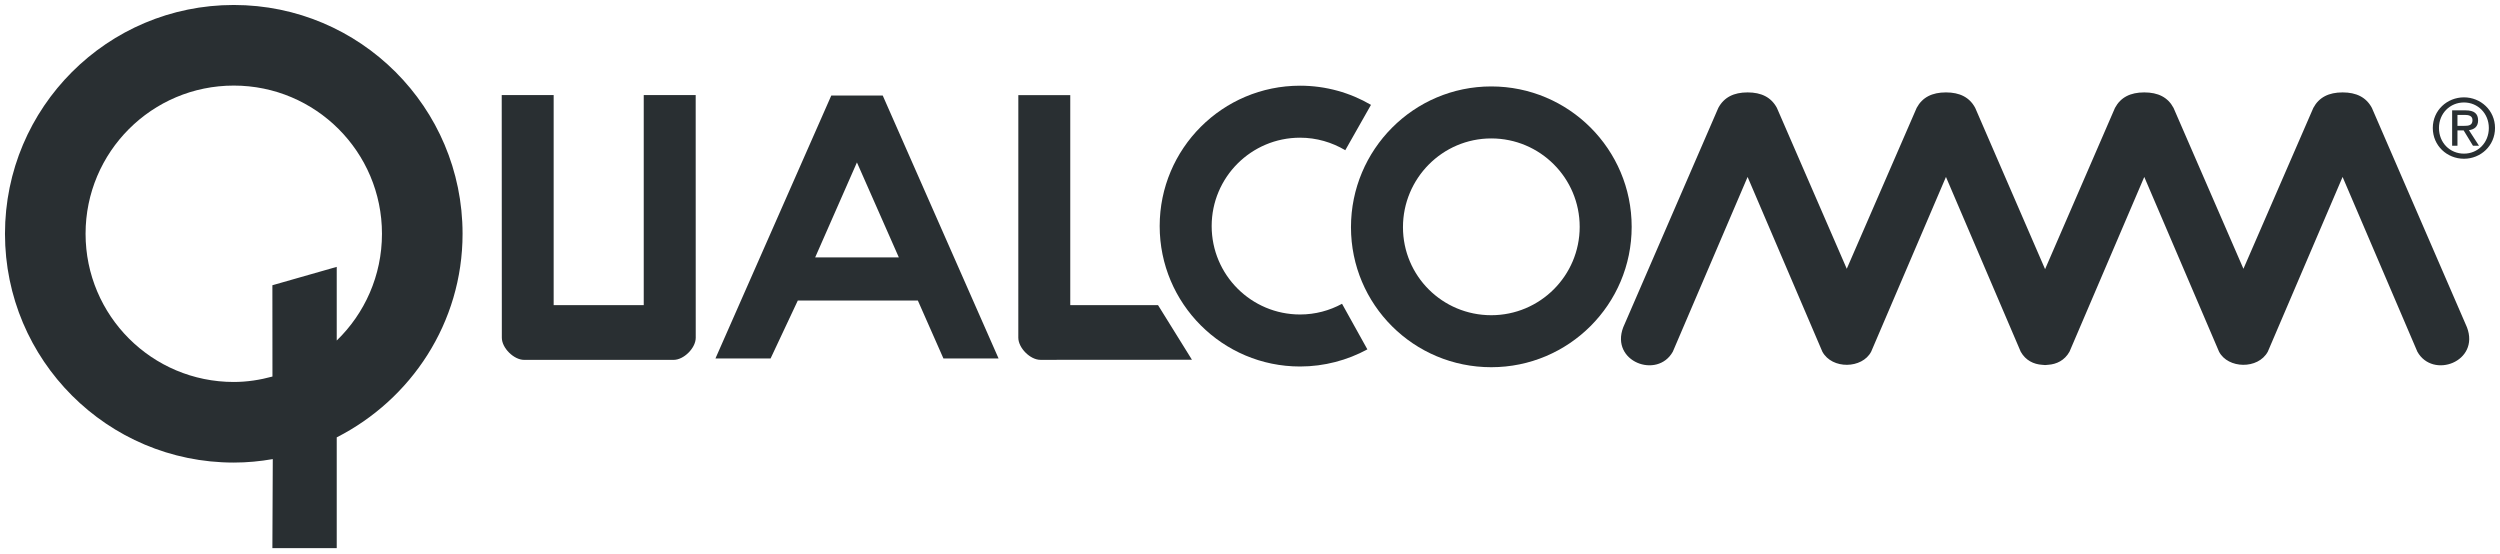
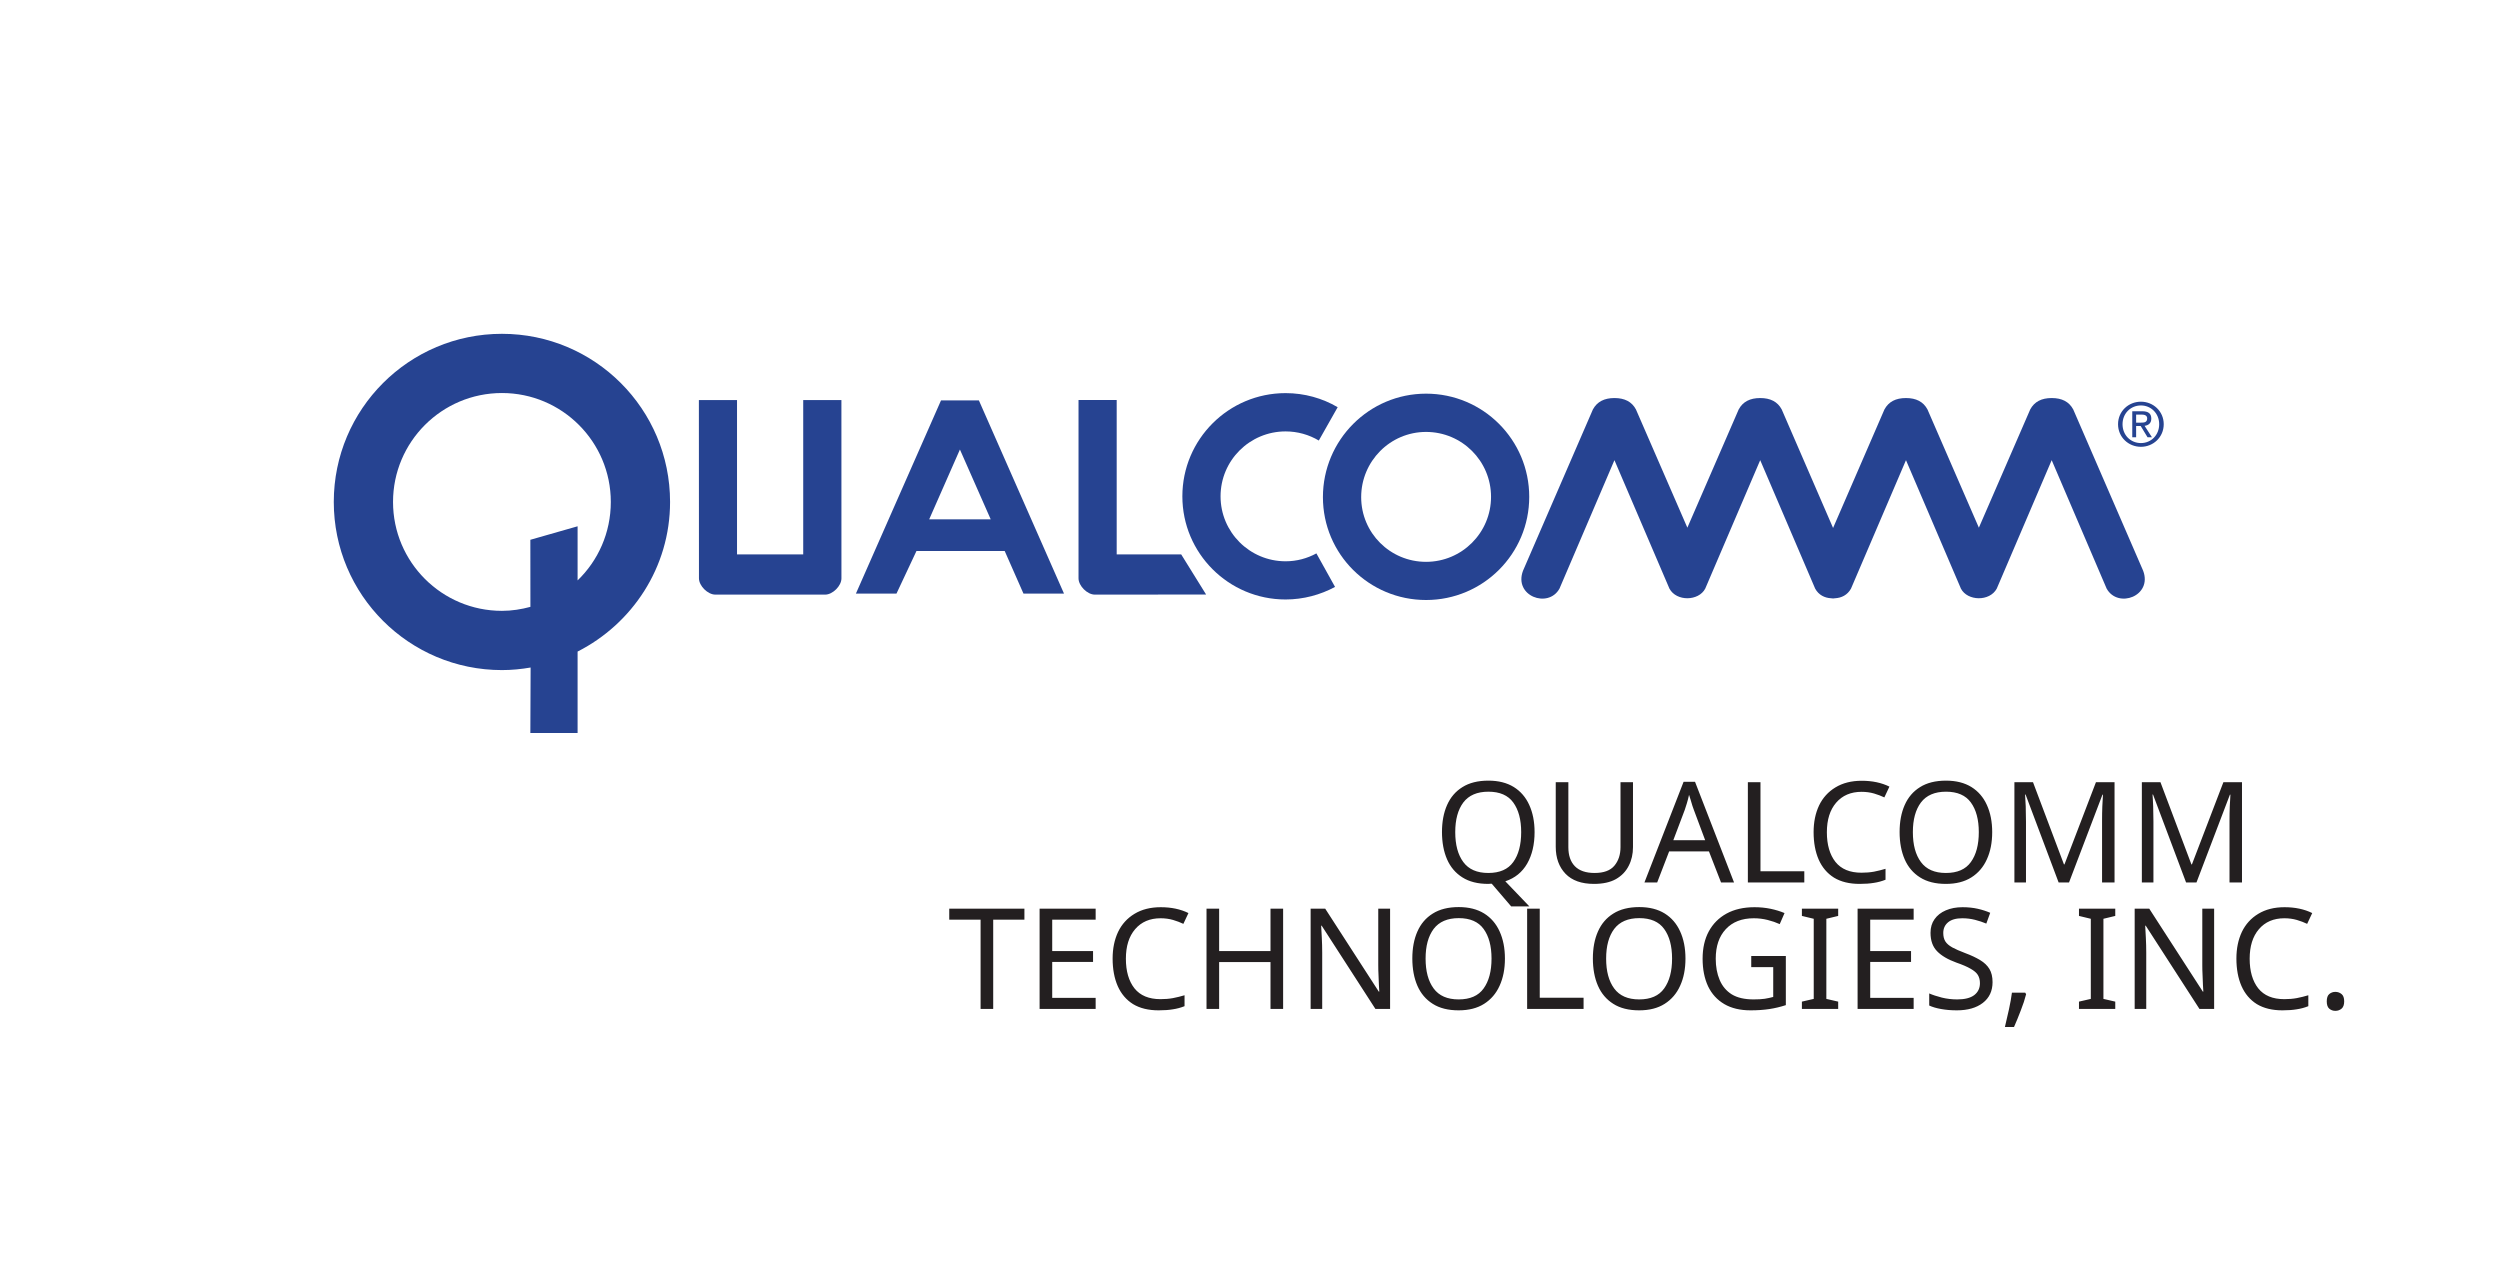
- <svg xmlns="http://www.w3.org/2000/svg" version="1.1" id="svg10602" viewBox="0 0 502 111.068" height="111.068" width="502">
-   <defs id="defs10604">
-     <clipPath id="clipPath10558" clipPathUnits="userSpaceOnUse">
-       <path id="path10560" d="M 0,0 612,0 612,792 0,792 0,0 Z" />
-     </clipPath>
-     <clipPath id="clipPath10526" clipPathUnits="userSpaceOnUse">
-       <path id="path10528" d="M 0,0 612,0 612,792 0,792 0,0 Z" />
-     </clipPath>
-   </defs>
-   <g transform="translate(-138.9303,-562.9257)" id="layer1">
-     <g id="g10522" transform="matrix(1.952274,0,0,-1.952274,-208.1942,1643.456)">
-       <g clip-path="url(#clipPath10526)" id="g10524">
-         <g transform="translate(282.5433,518.7392)" id="g10530">
-           <path id="path10532" style="opacity:1;fill:#292f32;fill-opacity:1;fill-rule:nonzero;stroke:none" d="m 0,0 c 0,-1.053 1.223,-2.278 2.274,-2.278 l 15.585,0.01 -3.488,5.616 -9.028,0 0,21.604 -5.341,0 L 0,0 Z" />
-         </g>
-         <g transform="translate(225.3824,529.4284)" id="g10534">
-           <path id="path10536" style="opacity:1;fill:#292f32;fill-opacity:1;fill-rule:nonzero;stroke:none" d="m 0,0 c 0,12.995 -10.536,23.532 -23.533,23.532 -12.996,0 -23.532,-10.537 -23.532,-23.532 0,-12.996 10.536,-23.533 23.532,-23.533 1.382,0 2.695,0.129 4.012,0.357 l -0.04,-9.159 6.618,0 0,11.395 C -5.3,-17.05 0,-9.161 0,0 m -12.943,-10.981 0,7.577 -6.618,-1.89 0.007,-9.391 c -1.27,-0.345 -2.6,-0.558 -3.979,-0.558 -8.418,0 -15.243,6.824 -15.243,15.243 0,8.417 6.825,15.242 15.243,15.242 8.419,0 15.243,-6.825 15.243,-15.242 0,-4.309 -1.783,-8.205 -4.653,-10.981" />
-         </g>
-         <g transform="translate(247.0897,516.4584)" id="g10538">
-           <path id="path10540" style="opacity:1;fill:#292f32;fill-opacity:1;fill-rule:nonzero;stroke:none" d="m 0,0 -15.378,0 c -1.053,0 -2.291,1.221 -2.291,2.274 l -0.011,24.959 5.342,0 0,-21.604 9.265,0 0,21.604 5.343,0 L 2.275,2.274 C 2.275,1.221 1.053,0 0,0" />
-         </g>
-         <g transform="translate(318.8165,542.6867)" id="g10542">
-           <path id="path10544" style="opacity:1;fill:#292f32;fill-opacity:1;fill-rule:nonzero;stroke:none" d="m 0,0 c -2.135,1.251 -4.638,1.972 -7.293,1.972 -7.974,0 -14.44,-6.465 -14.44,-14.439 0,-7.977 6.466,-14.443 14.44,-14.443 2.492,0 4.875,0.65 6.922,1.762 l -2.606,4.689 c -1.286,-0.699 -2.749,-1.101 -4.316,-1.101 -5.022,0 -9.093,4.071 -9.093,9.093 0,5.02 4.071,9.091 9.093,9.091 1.696,0 3.29,-0.48 4.649,-1.289 L 0,0 Z" />
-         </g>
-         <g transform="translate(331.1869,544.5827)" id="g10546">
-           <path id="path10548" style="opacity:1;fill:#292f32;fill-opacity:1;fill-rule:nonzero;stroke:none" d="m 0,0 c -7.974,0 -14.428,-6.502 -14.428,-14.477 0,-7.975 6.454,-14.402 14.428,-14.402 7.977,0 14.443,6.466 14.443,14.439 C 14.443,-6.464 7.977,0 0,0 m 0,-23.531 c -5.019,0 -9.08,4.034 -9.08,9.054 0,5.02 4.061,9.129 9.08,9.129 5.022,0 9.096,-4.071 9.096,-9.092 0,-5.021 -4.074,-9.091 -9.096,-9.091" />
-         </g>
+ <svg xmlns="http://www.w3.org/2000/svg" viewBox="0 0 400.48 202.373" height="202.373" width="400.48" xml:space="preserve" id="svg2" version="1.1">
+   <defs id="defs6" />
+   <g transform="matrix(1.333333,0,0,-1.333333,0,202.3733)" id="g10">
+     <g transform="scale(0.1)" id="g12">
+       <g transform="scale(10)" id="g14">
+         <text id="text20" style="font-variant:normal;font-weight:normal;font-size:16.881px;font-family:QualcommOfficeSemibold;-inkscape-font-specification:QualcommOfficeSemibold;writing-mode:lr-tb;fill:#231f20;fill-opacity:1;fill-rule:nonzero;stroke:none" transform="matrix(1,0,0,-1,172.214,45.757)">
+           <tspan id="tspan16" y="0" x="0 10.955 20.864 31.449 39.568 49.578 60.381 72.991">QUALCOMM</tspan>
+           <tspan id="tspan18" y="15.192" x="-58.339 -48.633 -39.922 -29.912 -18.905 -8.236 2.568 10.688 21.576 32.058 36.194 44.904 53.817 57.362 60.94 65.076 75.745 85.603">TECHNOLOGIES, INC.</tspan>
+         </text>
      </g>
-     </g>
-     <g transform="matrix(1.952274,0,0,-1.952274,316.1853,582.1141)" id="g10550">
-       <path id="path10552" style="opacity:1;fill:#292f32;fill-opacity:1;fill-rule:nonzero;stroke:none" d="m 0,0 -5.294,0 -11.913,-27.04 5.672,0 2.799,5.959 12.348,-0.003 0.253,-0.572 2.376,-5.384 5.672,0 L 0,0 Z m -6.951,-16.648 4.296,9.771 4.311,-9.771 -8.607,0 z" />
-     </g>
-     <g id="g10554" transform="matrix(1.952274,0,0,-1.952274,-208.1942,1643.456)">
-       <g clip-path="url(#clipPath10558)" id="g10556">
-         <g transform="translate(431.5439,519.8065)" id="g10562">
-           <path id="path10564" style="opacity:1;fill:#292f32;fill-opacity:1;fill-rule:nonzero;stroke:none" d="m 0,0 -9.782,22.572 c -0.585,1.088 -1.589,1.59 -3.011,1.59 -1.419,0 -2.423,-0.502 -3.008,-1.59 L -22.992,6.02 -30.183,22.572 c -0.582,1.088 -1.586,1.59 -3.008,1.59 -1.422,0 -2.426,-0.502 -3.011,-1.59 l -7.191,-16.59 -7.188,16.59 c -0.585,1.088 -1.589,1.59 -3.008,1.59 -1.422,0 -2.426,-0.502 -3.011,-1.59 L -63.791,6.02 -70.979,22.572 c -0.588,1.088 -1.59,1.59 -3.011,1.59 -1.422,0 -2.424,-0.502 -3.011,-1.59 L -86.783,0 c -1.346,-3.532 3.513,-5.35 5.1,-2.508 l 7.693,17.975 7.69,-17.975 c 1.005,-1.84 4.098,-1.757 5.018,0 l 7.693,17.975 7.69,-17.975 c 0.505,-0.903 1.339,-1.291 2.198,-1.347 0.107,-0.017 0.204,-0.022 0.308,-0.027 0.107,0.005 0.207,0.01 0.311,0.027 0.859,0.056 1.696,0.444 2.2,1.347 l 7.691,17.975 7.691,-17.975 c 0.919,-1.757 4.012,-1.84 5.014,0 l 7.693,17.975 7.691,-17.975 C -3.51,-5.35 1.344,-3.532 0,0" />
-         </g>
-         <g transform="translate(431.236,543.4595)" id="g10566">
-           <path id="path10568" style="opacity:1;fill:#292f32;fill-opacity:1;fill-rule:nonzero;stroke:none" d="m 0,0 c -1.737,0 -3.207,-1.337 -3.207,-3.149 0,-1.829 1.47,-3.166 3.207,-3.166 1.72,0 3.193,1.337 3.193,3.166 C 3.193,-1.337 1.72,0 0,0 m 0,-5.789 c -1.446,0 -2.572,1.119 -2.572,2.64 0,1.494 1.126,2.623 2.572,2.623 1.429,0 2.557,-1.129 2.557,-2.623 0,-1.521 -1.128,-2.64 -2.557,-2.64 m 1.453,3.416 c 0,0.718 -0.425,1.036 -1.286,1.036 l -1.385,0 0,-3.641 0.548,0 0,1.578 0.636,0 0.961,-1.578 0.618,0 -1.035,1.603 c 0.533,0.067 0.943,0.351 0.943,1.002 m -2.123,-0.559 0,1.127 0.753,0 c 0.385,0 0.793,-0.084 0.793,-0.535 0,-0.559 -0.415,-0.592 -0.886,-0.592 l -0.66,0 z" />
-         </g>
-       </g>
+       <path id="path22" style="fill:#264391;fill-opacity:1;fill-rule:nonzero;stroke:none" d="m 1295.78,822.98 c 0,-9.035 10.49,-19.57 19.55,-19.57 l 133.74,0.094 -29.95,48.238 h -77.48 V 1037.2 h -45.86 V 822.98" />
+       <path id="path24" style="fill:#264391;fill-opacity:1;fill-rule:nonzero;stroke:none" d="m 805.043,914.738 c 0,111.582 -90.438,202.002 -201.98,202.002 -111.575,0 -202.043,-90.42 -202.043,-202.002 0,-111.593 90.468,-202.004 202.043,-202.004 11.855,0 23.148,1.145 34.437,3.082 l -0.312,-78.652 h 56.757 v 97.816 c 65.629,33.368 111.098,101.129 111.098,179.758 M 693.945,820.465 V 885.5 l -56.757,-16.223 0.07,-80.582 c -10.914,-2.949 -22.356,-4.793 -34.195,-4.793 -72.239,0 -130.86,58.571 -130.86,130.836 0,72.235 58.621,130.862 130.86,130.862 72.242,0 130.792,-58.627 130.792,-130.862 0,-37.023 -15.226,-70.433 -39.91,-94.273" />
+       <path id="path26" style="fill:#264391;fill-opacity:1;fill-rule:nonzero;stroke:none" d="M 991.406,803.41 H 859.441 c -9.066,0 -19.679,10.488 -19.679,19.52 l -0.098,214.23 h 45.824 V 851.703 h 79.528 v 185.457 h 45.894 l 0.03,-214.23 c 0,-9.032 -10.5,-19.52 -19.534,-19.52" />
+       <path id="path28" style="fill:#264391;fill-opacity:1;fill-rule:nonzero;stroke:none" d="m 1607.13,1028.57 c -18.3,10.75 -39.83,16.92 -62.57,16.92 -68.47,0 -124.02,-55.474 -124.02,-124.017 0,-68.426 55.55,-123.914 124.02,-123.914 21.34,0 41.85,5.586 59.41,15.097 l -22.4,40.285 c -11.05,-6.035 -23.56,-9.496 -37.01,-9.496 -43.11,0 -78.13,34.942 -78.13,78.028 0,43.164 35.02,78.015 78.13,78.015 14.55,0 28.23,-4.008 39.91,-10.965 l 22.66,40.047" />
+       <path id="path30" style="fill:#264391;fill-opacity:1;fill-rule:nonzero;stroke:none" d="m 1713.32,1044.84 c -68.45,0 -123.91,-55.789 -123.91,-124.313 0,-68.422 55.46,-123.597 123.91,-123.597 68.51,0 123.96,55.484 123.96,123.945 0,68.48 -55.45,123.965 -123.96,123.965 m 0,-202.059 c -43.1,0 -77.95,34.664 -77.95,77.746 0,43.114 34.85,78.34 77.95,78.34 43.1,0 78.07,-34.89 78.07,-77.992 0,-43.09 -34.97,-78.094 -78.07,-78.094" />
+       <path id="path32" style="fill:#264391;fill-opacity:1;fill-rule:nonzero;stroke:none" d="m 1176.06,1036.77 h -45.47 L 1028.33,804.645 h 48.74 l 24.01,51.156 h 106 l 2.18,-4.93 20.37,-46.226 h 48.7 z m -59.69,-142.895 36.92,83.852 36.98,-83.852 h -73.9" />
+       <path id="path34" style="fill:#264391;fill-opacity:1;fill-rule:nonzero;stroke:none" d="m 2574.84,832.145 -83.99,193.775 c -5.01,9.3 -13.61,13.65 -25.87,13.65 -12.17,0 -20.75,-4.35 -25.77,-13.65 l -61.72,-142.096 -61.77,142.096 c -4.99,9.3 -13.64,13.65 -25.8,13.65 -12.27,0 -20.78,-4.35 -25.86,-13.65 l -61.73,-142.443 -61.72,142.443 c -4.99,9.3 -13.63,13.65 -25.83,13.65 -12.19,0 -20.82,-4.35 -25.83,-13.65 l -61.69,-142.096 -61.79,142.096 c -4.98,9.3 -13.62,13.65 -25.82,13.65 -12.17,0 -20.77,-4.35 -25.86,-13.65 l -83.96,-193.775 c -11.52,-30.317 30.17,-45.961 43.79,-21.547 l 66.03,154.343 66.08,-154.343 c 8.57,-15.778 35.14,-15.051 43,0 l 66.05,154.343 66.03,-154.343 c 4.26,-7.754 11.47,-11.106 18.81,-11.539 0.93,-0.18 1.82,-0.231 2.71,-0.274 0.89,0.043 1.75,0.094 2.67,0.274 7.36,0.433 14.58,3.785 18.86,11.539 l 66.06,154.343 66.02,-154.343 c 7.84,-15.051 34.46,-15.778 43.03,0 l 66.01,154.343 66.03,-154.343 c 13.69,-24.414 55.36,-8.77 43.83,21.547" />
+       <path id="path36" style="fill:#264391;fill-opacity:1;fill-rule:nonzero;stroke:none" d="m 2572.21,1035.19 c -14.95,0 -27.51,-11.47 -27.51,-27.05 0,-15.679 12.56,-27.156 27.51,-27.156 14.76,0 27.38,11.477 27.38,27.156 0,15.58 -12.62,27.05 -27.38,27.05 m 0,-49.706 c -12.46,0 -22.11,9.59 -22.11,22.656 0,12.86 9.65,22.54 22.11,22.54 12.25,0 21.92,-9.68 21.92,-22.54 0,-13.066 -9.67,-22.656 -21.92,-22.656 m 12.45,29.356 c 0,6.16 -3.63,8.88 -11.06,8.88 h -11.81 v -31.259 h 4.64 v 13.549 h 5.47 l 8.24,-13.549 h 5.28 l -8.82,13.729 c 4.53,0.59 8.06,3.04 8.06,8.65 m -18.23,-4.82 v 9.69 h 6.46 c 3.3,0 6.82,-0.75 6.82,-4.6 0,-4.84 -3.61,-5.09 -7.62,-5.09 h -5.66" />
    </g>
  </g>
</svg>
